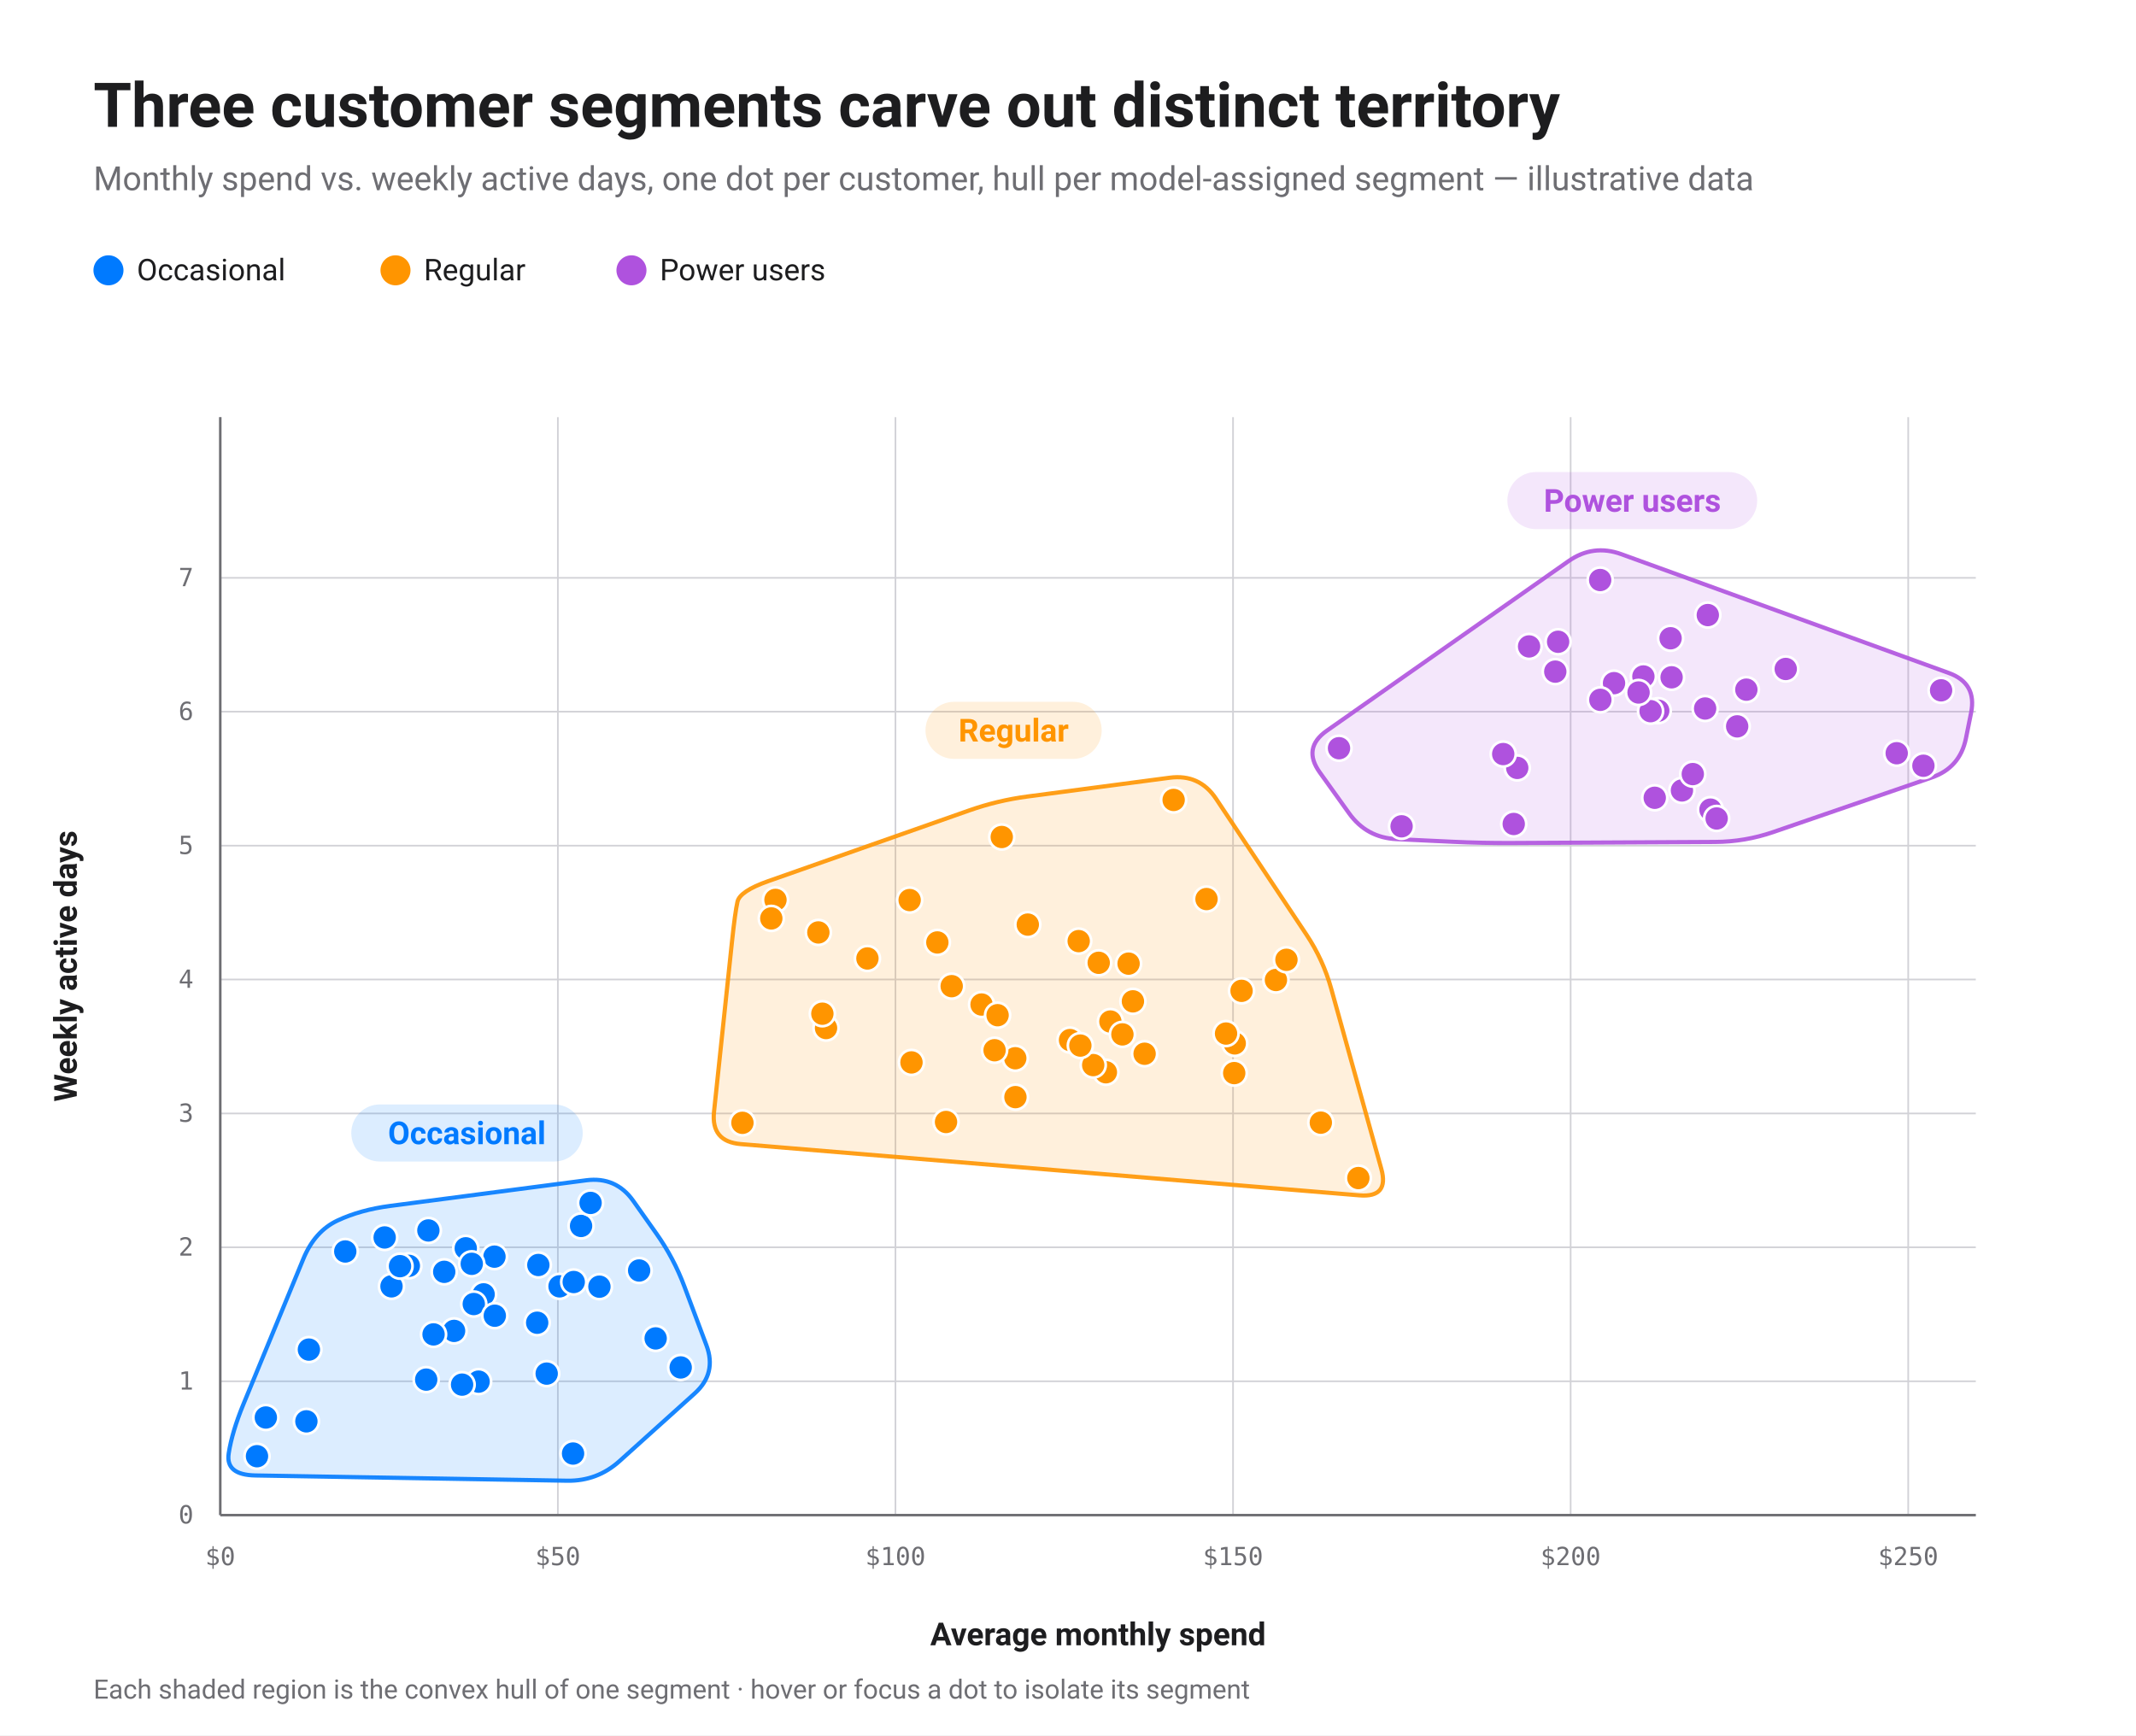
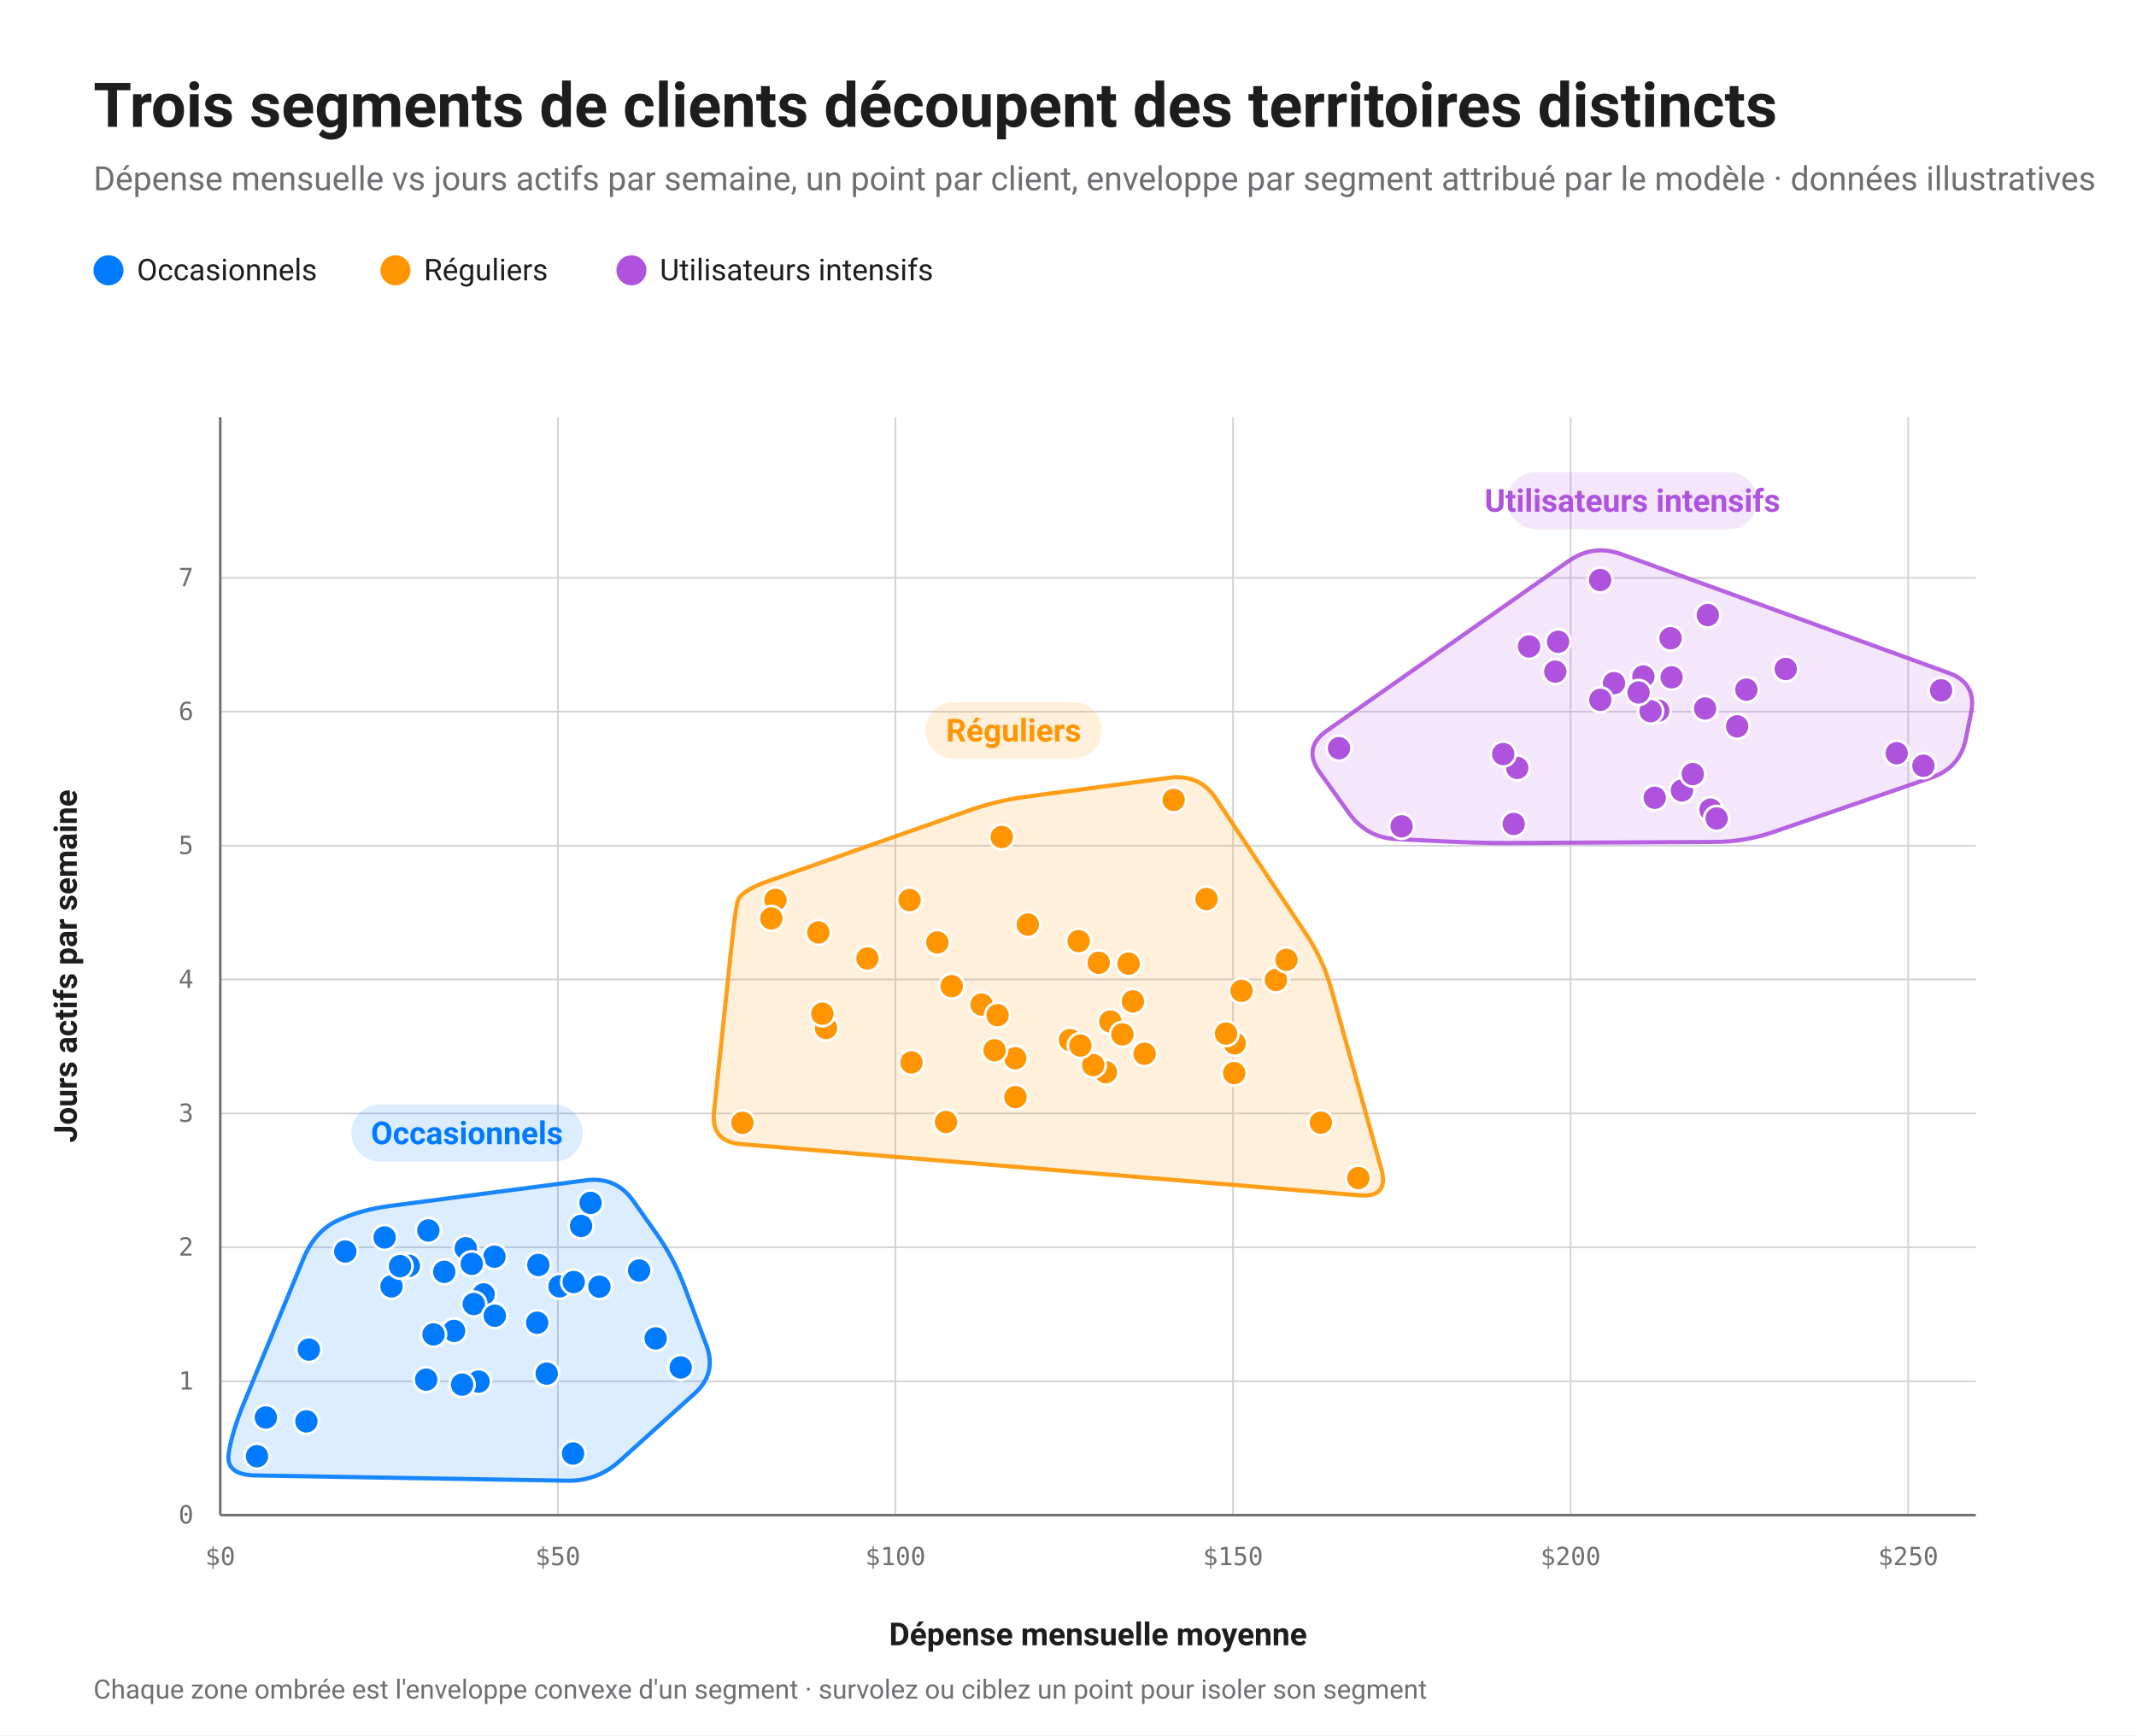
<svg xmlns="http://www.w3.org/2000/svg" width="1280" height="1040" viewBox="0 0 1280 1040" font-family="Roboto, system-ui, sans-serif" role="img" aria-labelledby="ch-title ch-desc">
  <style>.seg{transition:opacity .18s ease}.dot:focus{outline:none}#plot:has(.dot.s0:is(:hover,:focus)) .seg{opacity:.2}#plot:has(.dot.s0:is(:hover,:focus)) .seg.s0{opacity:1}#plot:has(.dot.s1:is(:hover,:focus)) .seg{opacity:.2}#plot:has(.dot.s1:is(:hover,:focus)) .seg.s1{opacity:1}#plot:has(.dot.s2:is(:hover,:focus)) .seg{opacity:.2}#plot:has(.dot.s2:is(:hover,:focus)) .seg.s2{opacity:1}</style>
  <rect width="1280" height="1040" fill="#FFFFFF" />
-   <text x="56" y="76" font-size="37" font-weight="700" fill="#1D1D1F">Three customer segments carve out distinct territory</text>
-   <text x="56" y="114" font-size="20" fill="#6E6E73">Monthly spend vs. weekly active days, one dot per customer, hull per model-assigned segment — illustrative data</text>
+   <text x="56" y="76" font-size="37" font-weight="700" fill="#1D1D1F">Trois segments de clients découpent des territoires distincts</text>
+   <text x="56" y="114" font-size="20" fill="#6E6E73">Dépense mensuelle vs jours actifs par semaine, un point par client, enveloppe par segment attribué par le modèle · données illustratives</text>
  <circle cx="65.0" cy="162.0" r="9" fill="#007AFF" />
-   <text x="82.0" y="168.0" text-anchor="start" font-size="18" fill="#1D1D1F">Occasional</text>
+   <text x="82.0" y="168.0" text-anchor="start" font-size="18" fill="#1D1D1F">Occasionnels</text>
  <circle cx="237.0" cy="162.0" r="9" fill="#FF9500" />
-   <text x="254.0" y="168.0" text-anchor="start" font-size="18" fill="#1D1D1F">Regular</text>
+   <text x="254.0" y="168.0" text-anchor="start" font-size="18" fill="#1D1D1F">Réguliers</text>
  <circle cx="378.4" cy="162.0" r="9" fill="#AF52DE" />
-   <text x="395.4" y="168.0" text-anchor="start" font-size="18" fill="#1D1D1F">Power users</text>
+   <text x="395.4" y="168.0" text-anchor="start" font-size="18" fill="#1D1D1F">Utilisateurs intensifs</text>
  <g id="axes">
    <line x1="132.0" y1="250.0" x2="132.0" y2="908.0" stroke="#D2D2D7" stroke-width="1" />
    <text x="132.0" y="938.0" text-anchor="middle" font-size="15" font-family="Roboto Mono, ui-monospace, monospace" fill="#6E6E73">$0</text>
    <line x1="334.3" y1="250.0" x2="334.3" y2="908.0" stroke="#D2D2D7" stroke-width="1" />
    <text x="334.3" y="938.0" text-anchor="middle" font-size="15" font-family="Roboto Mono, ui-monospace, monospace" fill="#6E6E73">$50</text>
    <line x1="536.6" y1="250.0" x2="536.6" y2="908.0" stroke="#D2D2D7" stroke-width="1" />
    <text x="536.6" y="938.0" text-anchor="middle" font-size="15" font-family="Roboto Mono, ui-monospace, monospace" fill="#6E6E73">$100</text>
    <line x1="738.9" y1="250.0" x2="738.9" y2="908.0" stroke="#D2D2D7" stroke-width="1" />
    <text x="738.9" y="938.0" text-anchor="middle" font-size="15" font-family="Roboto Mono, ui-monospace, monospace" fill="#6E6E73">$150</text>
    <line x1="941.2" y1="250.0" x2="941.2" y2="908.0" stroke="#D2D2D7" stroke-width="1" />
    <text x="941.2" y="938.0" text-anchor="middle" font-size="15" font-family="Roboto Mono, ui-monospace, monospace" fill="#6E6E73">$200</text>
    <line x1="1143.5" y1="250.0" x2="1143.5" y2="908.0" stroke="#D2D2D7" stroke-width="1" />
    <text x="1143.5" y="938.0" text-anchor="middle" font-size="15" font-family="Roboto Mono, ui-monospace, monospace" fill="#6E6E73">$250</text>
    <line x1="132.0" y1="908.0" x2="1184.0" y2="908.0" stroke="#D2D2D7" stroke-width="1" />
    <text x="116.0" y="913.0" text-anchor="end" font-size="15" font-family="Roboto Mono, ui-monospace, monospace" fill="#6E6E73">0</text>
    <line x1="132.0" y1="827.8" x2="1184.0" y2="827.8" stroke="#D2D2D7" stroke-width="1" />
    <text x="116.0" y="832.8" text-anchor="end" font-size="15" font-family="Roboto Mono, ui-monospace, monospace" fill="#6E6E73">1</text>
    <line x1="132.0" y1="747.5" x2="1184.0" y2="747.5" stroke="#D2D2D7" stroke-width="1" />
    <text x="116.0" y="752.5" text-anchor="end" font-size="15" font-family="Roboto Mono, ui-monospace, monospace" fill="#6E6E73">2</text>
    <line x1="132.0" y1="667.3" x2="1184.0" y2="667.3" stroke="#D2D2D7" stroke-width="1" />
    <text x="116.0" y="672.3" text-anchor="end" font-size="15" font-family="Roboto Mono, ui-monospace, monospace" fill="#6E6E73">3</text>
    <line x1="132.0" y1="587.0" x2="1184.0" y2="587.0" stroke="#D2D2D7" stroke-width="1" />
    <text x="116.0" y="592.0" text-anchor="end" font-size="15" font-family="Roboto Mono, ui-monospace, monospace" fill="#6E6E73">4</text>
    <line x1="132.0" y1="506.8" x2="1184.0" y2="506.8" stroke="#D2D2D7" stroke-width="1" />
    <text x="116.0" y="511.8" text-anchor="end" font-size="15" font-family="Roboto Mono, ui-monospace, monospace" fill="#6E6E73">5</text>
    <line x1="132.0" y1="426.5" x2="1184.0" y2="426.5" stroke="#D2D2D7" stroke-width="1" />
    <text x="116.0" y="431.5" text-anchor="end" font-size="15" font-family="Roboto Mono, ui-monospace, monospace" fill="#6E6E73">6</text>
    <line x1="132.0" y1="346.3" x2="1184.0" y2="346.3" stroke="#D2D2D7" stroke-width="1" />
    <text x="116.0" y="351.3" text-anchor="end" font-size="15" font-family="Roboto Mono, ui-monospace, monospace" fill="#6E6E73">7</text>
    <line x1="132.0" y1="908.0" x2="1184.0" y2="908.0" stroke="#6E6E73" stroke-width="1.5" />
    <line x1="132.0" y1="250.0" x2="132.0" y2="908.0" stroke="#6E6E73" stroke-width="1.5" />
-     <text x="658.0" y="986.0" text-anchor="middle" font-size="19" font-weight="600" fill="#1D1D1F">Average monthly spend</text>
-     <text x="46" y="579.0" text-anchor="middle" font-size="19" font-weight="600" fill="#1D1D1F" transform="rotate(-90 46 579.0)">Weekly active days</text>
+     <text x="658.0" y="986.0" text-anchor="middle" font-size="19" font-weight="600" fill="#1D1D1F">Dépense mensuelle moyenne</text>
+     <text x="46" y="579.0" text-anchor="middle" font-size="19" font-weight="600" fill="#1D1D1F" transform="rotate(-90 46 579.0)">Jours actifs par semaine</text>
  </g>
  <g id="plot">
    <g class="seg s0">
      <path d="M 153.04 884.24 Q 135.05 883.94 137.05 871.00 L 137.05 871.00 Q 139.05 858.07 145.91 841.43 L 181.75 754.49 Q 188.61 737.85 202.31 731.44 L 202.31 731.44 Q 216.01 725.03 233.86 722.70 L 351.25 707.35 Q 369.10 705.02 379.50 719.71 L 393.36 739.30 Q 403.76 753.99 410.07 770.85 L 423.33 806.22 Q 429.65 823.07 416.27 835.11 L 371.24 875.65 Q 357.87 887.69 339.87 887.39 Z" fill="#007AFF" fill-opacity="0.14" stroke="#007AFF" stroke-opacity="0.9" stroke-width="2.5" stroke-linejoin="round" />
    </g>
    <g class="seg s1">
      <path d="M 443.93 685.66 Q 425.99 684.17 427.88 666.27 L 438.61 564.62 Q 440.50 546.72 441.94 540.38 L 441.94 540.38 Q 443.38 534.05 460.36 528.07 L 580.78 485.69 Q 597.76 479.72 615.60 477.36 L 700.93 466.09 Q 718.78 463.73 728.75 478.72 L 782.94 560.19 Q 792.91 575.18 797.73 592.52 L 827.76 700.51 Q 832.59 717.85 814.65 716.37 Z" fill="#FF9500" fill-opacity="0.14" stroke="#FF9500" stroke-opacity="0.9" stroke-width="2.5" stroke-linejoin="round" />
    </g>
    <g class="seg s2">
      <path d="M 790.85 462.87 Q 780.36 448.25 795.10 437.91 L 939.90 336.31 Q 954.64 325.97 971.56 332.11 L 1167.82 403.32 Q 1184.74 409.46 1181.19 427.11 L 1178.10 442.46 Q 1174.54 460.11 1157.52 465.97 L 1062.69 498.63 Q 1045.67 504.49 1027.67 504.58 L 906.30 505.22 Q 888.30 505.32 870.32 504.47 L 836.92 502.89 Q 818.94 502.04 808.45 487.42 Z" fill="#AF52DE" fill-opacity="0.14" stroke="#AF52DE" stroke-opacity="0.9" stroke-width="2.5" stroke-linejoin="round" />
    </g>
    <g class="seg s0">
      <g transform="translate(210.5,661.9)">
        <rect x="0" y="0" width="138.7" height="34.2" rx="17.1" fill="#007AFF" fill-opacity="0.14" />
-         <text x="69.3" y="23.8" text-anchor="middle" font-family="Roboto, system-ui, sans-serif" font-size="19" font-weight="700" fill="#007AFF">Occasional</text>
+         <text x="69.3" y="23.8" text-anchor="middle" font-family="Roboto, system-ui, sans-serif" font-size="19" font-weight="700" fill="#007AFF">Occasionnels</text>
      </g>
    </g>
    <g class="seg s1">
      <g transform="translate(554.6,420.6)">
        <rect x="0" y="0" width="105.6" height="34.2" rx="17.1" fill="#FF9500" fill-opacity="0.14" />
-         <text x="52.8" y="23.8" text-anchor="middle" font-family="Roboto, system-ui, sans-serif" font-size="19" font-weight="700" fill="#FF9500">Regular</text>
+         <text x="52.8" y="23.8" text-anchor="middle" font-family="Roboto, system-ui, sans-serif" font-size="19" font-weight="700" fill="#FF9500">Réguliers</text>
      </g>
    </g>
    <g class="seg s2">
      <g transform="translate(903.3,282.9)">
        <rect x="0" y="0" width="149.7" height="34.2" rx="17.1" fill="#AF52DE" fill-opacity="0.14" />
-         <text x="74.9" y="23.8" text-anchor="middle" font-family="Roboto, system-ui, sans-serif" font-size="19" font-weight="700" fill="#AF52DE">Power users</text>
+         <text x="74.9" y="23.8" text-anchor="middle" font-family="Roboto, system-ui, sans-serif" font-size="19" font-weight="700" fill="#AF52DE">Utilisateurs intensifs</text>
      </g>
    </g>
    <g class="seg s0">
      <circle class="dot s0" cx="296.3" cy="753.1" r="7.5" fill="#007AFF" stroke="#FFFFFF" stroke-width="1.6" tabindex="0" role="img" aria-label="Occasional · $41/mo · 1.9 active days/week" />
      <circle class="dot s0" cx="392.9" cy="802.1" r="7.5" fill="#007AFF" stroke="#FFFFFF" stroke-width="1.6" tabindex="0" role="img" aria-label="Occasional · $64/mo · 1.3 active days/week" />
      <circle class="dot s0" cx="383.0" cy="761.4" r="7.5" fill="#007AFF" stroke="#FFFFFF" stroke-width="1.6" tabindex="0" role="img" aria-label="Occasional · $62/mo · 1.8 active days/week" />
      <circle class="dot s0" cx="256.7" cy="737.4" r="7.5" fill="#007AFF" stroke="#FFFFFF" stroke-width="1.6" tabindex="0" role="img" aria-label="Occasional · $31/mo · 2.1 active days/week" />
      <circle class="dot s0" cx="272.1" cy="797.6" r="7.5" fill="#007AFF" stroke="#FFFFFF" stroke-width="1.6" tabindex="0" role="img" aria-label="Occasional · $35/mo · 1.4 active days/week" />
      <circle class="dot s0" cx="255.4" cy="826.8" r="7.5" fill="#007AFF" stroke="#FFFFFF" stroke-width="1.6" tabindex="0" role="img" aria-label="Occasional · $31/mo · 1.0 active days/week" />
      <circle class="dot s0" cx="335.3" cy="770.9" r="7.5" fill="#007AFF" stroke="#FFFFFF" stroke-width="1.6" tabindex="0" role="img" aria-label="Occasional · $50/mo · 1.7 active days/week" />
      <circle class="dot s0" cx="289.8" cy="775.7" r="7.5" fill="#007AFF" stroke="#FFFFFF" stroke-width="1.6" tabindex="0" role="img" aria-label="Occasional · $39/mo · 1.6 active days/week" />
      <circle class="dot s0" cx="348.2" cy="734.7" r="7.5" fill="#007AFF" stroke="#FFFFFF" stroke-width="1.6" tabindex="0" role="img" aria-label="Occasional · $53/mo · 2.2 active days/week" />
      <circle class="dot s0" cx="159.3" cy="849.5" r="7.5" fill="#007AFF" stroke="#FFFFFF" stroke-width="1.6" tabindex="0" role="img" aria-label="Occasional · $7/mo · 0.7 active days/week" />
      <circle class="dot s0" cx="407.9" cy="819.5" r="7.5" fill="#007AFF" stroke="#FFFFFF" stroke-width="1.6" tabindex="0" role="img" aria-label="Occasional · $68/mo · 1.1 active days/week" />
      <circle class="dot s0" cx="286.8" cy="828.0" r="7.5" fill="#007AFF" stroke="#FFFFFF" stroke-width="1.6" tabindex="0" role="img" aria-label="Occasional · $38/mo · 1.0 active days/week" />
      <circle class="dot s0" cx="343.4" cy="871.1" r="7.5" fill="#007AFF" stroke="#FFFFFF" stroke-width="1.6" tabindex="0" role="img" aria-label="Occasional · $52/mo · 0.5 active days/week" />
      <circle class="dot s0" cx="283.9" cy="781.5" r="7.5" fill="#007AFF" stroke="#FFFFFF" stroke-width="1.6" tabindex="0" role="img" aria-label="Occasional · $38/mo · 1.6 active days/week" />
      <circle class="dot s0" cx="266.2" cy="762.2" r="7.5" fill="#007AFF" stroke="#FFFFFF" stroke-width="1.6" tabindex="0" role="img" aria-label="Occasional · $33/mo · 1.8 active days/week" />
      <circle class="dot s0" cx="327.6" cy="823.2" r="7.5" fill="#007AFF" stroke="#FFFFFF" stroke-width="1.6" tabindex="0" role="img" aria-label="Occasional · $48/mo · 1.1 active days/week" />
      <circle class="dot s0" cx="353.9" cy="720.9" r="7.5" fill="#007AFF" stroke="#FFFFFF" stroke-width="1.6" tabindex="0" role="img" aria-label="Occasional · $55/mo · 2.3 active days/week" />
      <circle class="dot s0" cx="279.1" cy="748.1" r="7.5" fill="#007AFF" stroke="#FFFFFF" stroke-width="1.6" tabindex="0" role="img" aria-label="Occasional · $36/mo · 2.0 active days/week" />
      <circle class="dot s0" cx="282.7" cy="757.4" r="7.5" fill="#007AFF" stroke="#FFFFFF" stroke-width="1.6" tabindex="0" role="img" aria-label="Occasional · $37/mo · 1.9 active days/week" />
      <circle class="dot s0" cx="343.8" cy="768.3" r="7.5" fill="#007AFF" stroke="#FFFFFF" stroke-width="1.6" tabindex="0" role="img" aria-label="Occasional · $52/mo · 1.7 active days/week" />
      <circle class="dot s0" cx="230.5" cy="741.6" r="7.5" fill="#007AFF" stroke="#FFFFFF" stroke-width="1.6" tabindex="0" role="img" aria-label="Occasional · $24/mo · 2.1 active days/week" />
      <circle class="dot s0" cx="183.6" cy="851.8" r="7.5" fill="#007AFF" stroke="#FFFFFF" stroke-width="1.6" tabindex="0" role="img" aria-label="Occasional · $13/mo · 0.7 active days/week" />
      <circle class="dot s0" cx="322.6" cy="758.1" r="7.5" fill="#007AFF" stroke="#FFFFFF" stroke-width="1.6" tabindex="0" role="img" aria-label="Occasional · $47/mo · 1.9 active days/week" />
      <circle class="dot s0" cx="245.0" cy="758.6" r="7.5" fill="#007AFF" stroke="#FFFFFF" stroke-width="1.6" tabindex="0" role="img" aria-label="Occasional · $28/mo · 1.9 active days/week" />
      <circle class="dot s0" cx="154.0" cy="872.7" r="7.5" fill="#007AFF" stroke="#FFFFFF" stroke-width="1.6" tabindex="0" role="img" aria-label="Occasional · $5/mo · 0.4 active days/week" />
      <circle class="dot s0" cx="234.6" cy="770.9" r="7.5" fill="#007AFF" stroke="#FFFFFF" stroke-width="1.6" tabindex="0" role="img" aria-label="Occasional · $25/mo · 1.7 active days/week" />
      <circle class="dot s0" cx="259.8" cy="799.7" r="7.5" fill="#007AFF" stroke="#FFFFFF" stroke-width="1.6" tabindex="0" role="img" aria-label="Occasional · $32/mo · 1.3 active days/week" />
      <circle class="dot s0" cx="206.9" cy="750.0" r="7.5" fill="#007AFF" stroke="#FFFFFF" stroke-width="1.6" tabindex="0" role="img" aria-label="Occasional · $19/mo · 2.0 active days/week" />
      <circle class="dot s0" cx="185.1" cy="808.8" r="7.5" fill="#007AFF" stroke="#FFFFFF" stroke-width="1.6" tabindex="0" role="img" aria-label="Occasional · $13/mo · 1.2 active days/week" />
      <circle class="dot s0" cx="296.5" cy="788.5" r="7.5" fill="#007AFF" stroke="#FFFFFF" stroke-width="1.6" tabindex="0" role="img" aria-label="Occasional · $41/mo · 1.5 active days/week" />
      <circle class="dot s0" cx="359.2" cy="771.1" r="7.5" fill="#007AFF" stroke="#FFFFFF" stroke-width="1.6" tabindex="0" role="img" aria-label="Occasional · $56/mo · 1.7 active days/week" />
      <circle class="dot s0" cx="276.9" cy="829.8" r="7.5" fill="#007AFF" stroke="#FFFFFF" stroke-width="1.6" tabindex="0" role="img" aria-label="Occasional · $36/mo · 1.0 active days/week" />
      <circle class="dot s0" cx="239.7" cy="758.8" r="7.5" fill="#007AFF" stroke="#FFFFFF" stroke-width="1.6" tabindex="0" role="img" aria-label="Occasional · $27/mo · 1.9 active days/week" />
      <circle class="dot s0" cx="321.9" cy="792.7" r="7.5" fill="#007AFF" stroke="#FFFFFF" stroke-width="1.6" tabindex="0" role="img" aria-label="Occasional · $47/mo · 1.4 active days/week" />
    </g>
    <g class="seg s1">
      <circle class="dot s1" cx="665.4" cy="612.2" r="7.5" fill="#FF9500" stroke="#FFFFFF" stroke-width="1.6" tabindex="0" role="img" aria-label="Regular · $132/mo · 3.7 active days/week" />
      <circle class="dot s1" cx="566.9" cy="672.4" r="7.5" fill="#FF9500" stroke="#FFFFFF" stroke-width="1.6" tabindex="0" role="img" aria-label="Regular · $107/mo · 2.9 active days/week" />
      <circle class="dot s1" cx="723.0" cy="538.8" r="7.5" fill="#FF9500" stroke="#FFFFFF" stroke-width="1.6" tabindex="0" role="img" aria-label="Regular · $146/mo · 4.6 active days/week" />
      <circle class="dot s1" cx="676.3" cy="577.5" r="7.5" fill="#FF9500" stroke="#FFFFFF" stroke-width="1.6" tabindex="0" role="img" aria-label="Regular · $135/mo · 4.1 active days/week" />
      <circle class="dot s1" cx="600.3" cy="501.6" r="7.5" fill="#FF9500" stroke="#FFFFFF" stroke-width="1.6" tabindex="0" role="img" aria-label="Regular · $116/mo · 5.1 active days/week" />
      <circle class="dot s1" cx="678.9" cy="600.1" r="7.5" fill="#FF9500" stroke="#FFFFFF" stroke-width="1.6" tabindex="0" role="img" aria-label="Regular · $135/mo · 3.8 active days/week" />
      <circle class="dot s1" cx="739.9" cy="625.3" r="7.5" fill="#FF9500" stroke="#FFFFFF" stroke-width="1.6" tabindex="0" role="img" aria-label="Regular · $150/mo · 3.5 active days/week" />
      <circle class="dot s1" cx="791.5" cy="672.8" r="7.5" fill="#FF9500" stroke="#FFFFFF" stroke-width="1.6" tabindex="0" role="img" aria-label="Regular · $163/mo · 2.9 active days/week" />
      <circle class="dot s1" cx="464.7" cy="539.3" r="7.5" fill="#FF9500" stroke="#FFFFFF" stroke-width="1.6" tabindex="0" role="img" aria-label="Regular · $82/mo · 4.6 active days/week" />
      <circle class="dot s1" cx="703.3" cy="479.4" r="7.5" fill="#FF9500" stroke="#FFFFFF" stroke-width="1.6" tabindex="0" role="img" aria-label="Regular · $141/mo · 5.3 active days/week" />
      <circle class="dot s1" cx="662.7" cy="642.6" r="7.5" fill="#FF9500" stroke="#FFFFFF" stroke-width="1.6" tabindex="0" role="img" aria-label="Regular · $131/mo · 3.3 active days/week" />
      <circle class="dot s1" cx="608.4" cy="634.2" r="7.5" fill="#FF9500" stroke="#FFFFFF" stroke-width="1.6" tabindex="0" role="img" aria-label="Regular · $118/mo · 3.4 active days/week" />
      <circle class="dot s1" cx="519.8" cy="574.4" r="7.5" fill="#FF9500" stroke="#FFFFFF" stroke-width="1.6" tabindex="0" role="img" aria-label="Regular · $96/mo · 4.2 active days/week" />
      <circle class="dot s1" cx="739.6" cy="643.1" r="7.5" fill="#FF9500" stroke="#FFFFFF" stroke-width="1.6" tabindex="0" role="img" aria-label="Regular · $150/mo · 3.3 active days/week" />
      <circle class="dot s1" cx="495.0" cy="616.1" r="7.5" fill="#FF9500" stroke="#FFFFFF" stroke-width="1.6" tabindex="0" role="img" aria-label="Regular · $90/mo · 3.6 active days/week" />
      <circle class="dot s1" cx="672.6" cy="619.9" r="7.5" fill="#FF9500" stroke="#FFFFFF" stroke-width="1.6" tabindex="0" role="img" aria-label="Regular · $134/mo · 3.6 active days/week" />
      <circle class="dot s1" cx="744.0" cy="593.8" r="7.5" fill="#FF9500" stroke="#FFFFFF" stroke-width="1.6" tabindex="0" role="img" aria-label="Regular · $151/mo · 3.9 active days/week" />
      <circle class="dot s1" cx="462.2" cy="550.4" r="7.5" fill="#FF9500" stroke="#FFFFFF" stroke-width="1.6" tabindex="0" role="img" aria-label="Regular · $82/mo · 4.5 active days/week" />
      <circle class="dot s1" cx="588.2" cy="602.0" r="7.5" fill="#FF9500" stroke="#FFFFFF" stroke-width="1.6" tabindex="0" role="img" aria-label="Regular · $113/mo · 3.8 active days/week" />
      <circle class="dot s1" cx="490.4" cy="558.8" r="7.5" fill="#FF9500" stroke="#FFFFFF" stroke-width="1.6" tabindex="0" role="img" aria-label="Regular · $89/mo · 4.4 active days/week" />
      <circle class="dot s1" cx="641.2" cy="623.3" r="7.5" fill="#FF9500" stroke="#FFFFFF" stroke-width="1.6" tabindex="0" role="img" aria-label="Regular · $126/mo · 3.5 active days/week" />
      <circle class="dot s1" cx="764.6" cy="587.3" r="7.5" fill="#FF9500" stroke="#FFFFFF" stroke-width="1.6" tabindex="0" role="img" aria-label="Regular · $156/mo · 4.0 active days/week" />
      <circle class="dot s1" cx="814.0" cy="706.0" r="7.5" fill="#FF9500" stroke="#FFFFFF" stroke-width="1.6" tabindex="0" role="img" aria-label="Regular · $169/mo · 2.5 active days/week" />
      <circle class="dot s1" cx="444.9" cy="672.9" r="7.5" fill="#FF9500" stroke="#FFFFFF" stroke-width="1.6" tabindex="0" role="img" aria-label="Regular · $77/mo · 2.9 active days/week" />
      <circle class="dot s1" cx="561.7" cy="564.8" r="7.5" fill="#FF9500" stroke="#FFFFFF" stroke-width="1.6" tabindex="0" role="img" aria-label="Regular · $106/mo · 4.3 active days/week" />
      <circle class="dot s1" cx="685.9" cy="631.5" r="7.5" fill="#FF9500" stroke="#FFFFFF" stroke-width="1.6" tabindex="0" role="img" aria-label="Regular · $137/mo · 3.4 active days/week" />
      <circle class="dot s1" cx="770.9" cy="575.2" r="7.5" fill="#FF9500" stroke="#FFFFFF" stroke-width="1.6" tabindex="0" role="img" aria-label="Regular · $158/mo · 4.1 active days/week" />
      <circle class="dot s1" cx="658.4" cy="577.0" r="7.5" fill="#FF9500" stroke="#FFFFFF" stroke-width="1.6" tabindex="0" role="img" aria-label="Regular · $130/mo · 4.1 active days/week" />
      <circle class="dot s1" cx="545.1" cy="539.4" r="7.5" fill="#FF9500" stroke="#FFFFFF" stroke-width="1.6" tabindex="0" role="img" aria-label="Regular · $102/mo · 4.6 active days/week" />
      <circle class="dot s1" cx="646.4" cy="564.0" r="7.5" fill="#FF9500" stroke="#FFFFFF" stroke-width="1.6" tabindex="0" role="img" aria-label="Regular · $127/mo · 4.3 active days/week" />
      <circle class="dot s1" cx="615.9" cy="554.1" r="7.5" fill="#FF9500" stroke="#FFFFFF" stroke-width="1.6" tabindex="0" role="img" aria-label="Regular · $120/mo · 4.4 active days/week" />
      <circle class="dot s1" cx="597.8" cy="608.4" r="7.5" fill="#FF9500" stroke="#FFFFFF" stroke-width="1.6" tabindex="0" role="img" aria-label="Regular · $115/mo · 3.7 active days/week" />
      <circle class="dot s1" cx="546.2" cy="636.7" r="7.5" fill="#FF9500" stroke="#FFFFFF" stroke-width="1.6" tabindex="0" role="img" aria-label="Regular · $102/mo · 3.4 active days/week" />
      <circle class="dot s1" cx="655.1" cy="638.3" r="7.5" fill="#FF9500" stroke="#FFFFFF" stroke-width="1.6" tabindex="0" role="img" aria-label="Regular · $129/mo · 3.4 active days/week" />
      <circle class="dot s1" cx="647.4" cy="626.6" r="7.5" fill="#FF9500" stroke="#FFFFFF" stroke-width="1.6" tabindex="0" role="img" aria-label="Regular · $127/mo · 3.5 active days/week" />
      <circle class="dot s1" cx="608.5" cy="657.5" r="7.5" fill="#FF9500" stroke="#FFFFFF" stroke-width="1.6" tabindex="0" role="img" aria-label="Regular · $118/mo · 3.1 active days/week" />
      <circle class="dot s1" cx="596.0" cy="629.4" r="7.5" fill="#FF9500" stroke="#FFFFFF" stroke-width="1.6" tabindex="0" role="img" aria-label="Regular · $115/mo · 3.5 active days/week" />
      <circle class="dot s1" cx="492.8" cy="607.5" r="7.5" fill="#FF9500" stroke="#FFFFFF" stroke-width="1.6" tabindex="0" role="img" aria-label="Regular · $89/mo · 3.7 active days/week" />
      <circle class="dot s1" cx="570.3" cy="591.0" r="7.5" fill="#FF9500" stroke="#FFFFFF" stroke-width="1.6" tabindex="0" role="img" aria-label="Regular · $108/mo · 4.0 active days/week" />
      <circle class="dot s1" cx="734.7" cy="619.4" r="7.5" fill="#FF9500" stroke="#FFFFFF" stroke-width="1.6" tabindex="0" role="img" aria-label="Regular · $149/mo · 3.6 active days/week" />
    </g>
    <g class="seg s2">
      <circle class="dot s2" cx="802.4" cy="448.4" r="7.5" fill="#AF52DE" stroke="#FFFFFF" stroke-width="1.6" tabindex="0" role="img" aria-label="Power users · $166/mo · 5.7 active days/week" />
      <circle class="dot s2" cx="967.2" cy="409.4" r="7.5" fill="#AF52DE" stroke="#FFFFFF" stroke-width="1.6" tabindex="0" role="img" aria-label="Power users · $206/mo · 6.2 active days/week" />
      <circle class="dot s2" cx="993.7" cy="425.9" r="7.5" fill="#AF52DE" stroke="#FFFFFF" stroke-width="1.6" tabindex="0" role="img" aria-label="Power users · $213/mo · 6.0 active days/week" />
      <circle class="dot s2" cx="1070.1" cy="400.9" r="7.5" fill="#AF52DE" stroke="#FFFFFF" stroke-width="1.6" tabindex="0" role="img" aria-label="Power users · $232/mo · 6.3 active days/week" />
      <circle class="dot s2" cx="1025.0" cy="485.2" r="7.5" fill="#AF52DE" stroke="#FFFFFF" stroke-width="1.6" tabindex="0" role="img" aria-label="Power users · $221/mo · 5.3 active days/week" />
      <circle class="dot s2" cx="916.3" cy="387.4" r="7.5" fill="#AF52DE" stroke="#FFFFFF" stroke-width="1.6" tabindex="0" role="img" aria-label="Power users · $194/mo · 6.5 active days/week" />
      <circle class="dot s2" cx="909.2" cy="460.2" r="7.5" fill="#AF52DE" stroke="#FFFFFF" stroke-width="1.6" tabindex="0" role="img" aria-label="Power users · $192/mo · 5.6 active days/week" />
      <circle class="dot s2" cx="1152.6" cy="458.9" r="7.5" fill="#AF52DE" stroke="#FFFFFF" stroke-width="1.6" tabindex="0" role="img" aria-label="Power users · $252/mo · 5.6 active days/week" />
      <circle class="dot s2" cx="1041.0" cy="435.3" r="7.5" fill="#AF52DE" stroke="#FFFFFF" stroke-width="1.6" tabindex="0" role="img" aria-label="Power users · $225/mo · 5.9 active days/week" />
      <circle class="dot s2" cx="1136.6" cy="451.4" r="7.5" fill="#AF52DE" stroke="#FFFFFF" stroke-width="1.6" tabindex="0" role="img" aria-label="Power users · $248/mo · 5.7 active days/week" />
      <circle class="dot s2" cx="1163.2" cy="413.7" r="7.5" fill="#AF52DE" stroke="#FFFFFF" stroke-width="1.6" tabindex="0" role="img" aria-label="Power users · $255/mo · 6.2 active days/week" />
      <circle class="dot s2" cx="900.8" cy="451.9" r="7.5" fill="#AF52DE" stroke="#FFFFFF" stroke-width="1.6" tabindex="0" role="img" aria-label="Power users · $190/mo · 5.7 active days/week" />
      <circle class="dot s2" cx="1007.9" cy="473.7" r="7.5" fill="#AF52DE" stroke="#FFFFFF" stroke-width="1.6" tabindex="0" role="img" aria-label="Power users · $216/mo · 5.4 active days/week" />
      <circle class="dot s2" cx="1014.4" cy="463.9" r="7.5" fill="#AF52DE" stroke="#FFFFFF" stroke-width="1.6" tabindex="0" role="img" aria-label="Power users · $218/mo · 5.5 active days/week" />
      <circle class="dot s2" cx="1023.4" cy="368.6" r="7.5" fill="#AF52DE" stroke="#FFFFFF" stroke-width="1.6" tabindex="0" role="img" aria-label="Power users · $220/mo · 6.7 active days/week" />
      <circle class="dot s2" cx="1021.8" cy="424.6" r="7.5" fill="#AF52DE" stroke="#FFFFFF" stroke-width="1.6" tabindex="0" role="img" aria-label="Power users · $220/mo · 6.0 active days/week" />
      <circle class="dot s2" cx="991.6" cy="478.1" r="7.5" fill="#AF52DE" stroke="#FFFFFF" stroke-width="1.6" tabindex="0" role="img" aria-label="Power users · $212/mo · 5.4 active days/week" />
      <circle class="dot s2" cx="989.1" cy="426.2" r="7.5" fill="#AF52DE" stroke="#FFFFFF" stroke-width="1.6" tabindex="0" role="img" aria-label="Power users · $212/mo · 6.0 active days/week" />
      <circle class="dot s2" cx="839.9" cy="495.2" r="7.5" fill="#AF52DE" stroke="#FFFFFF" stroke-width="1.6" tabindex="0" role="img" aria-label="Power users · $175/mo · 5.1 active days/week" />
      <circle class="dot s2" cx="958.9" cy="347.6" r="7.5" fill="#AF52DE" stroke="#FFFFFF" stroke-width="1.6" tabindex="0" role="img" aria-label="Power users · $204/mo · 7.0 active days/week" />
      <circle class="dot s2" cx="907.1" cy="493.8" r="7.5" fill="#AF52DE" stroke="#FFFFFF" stroke-width="1.6" tabindex="0" role="img" aria-label="Power users · $192/mo · 5.2 active days/week" />
      <circle class="dot s2" cx="984.8" cy="405.4" r="7.5" fill="#AF52DE" stroke="#FFFFFF" stroke-width="1.6" tabindex="0" role="img" aria-label="Power users · $211/mo · 6.3 active days/week" />
      <circle class="dot s2" cx="932.0" cy="402.5" r="7.5" fill="#AF52DE" stroke="#FFFFFF" stroke-width="1.6" tabindex="0" role="img" aria-label="Power users · $198/mo · 6.3 active days/week" />
      <circle class="dot s2" cx="1028.7" cy="490.5" r="7.5" fill="#AF52DE" stroke="#FFFFFF" stroke-width="1.6" tabindex="0" role="img" aria-label="Power users · $222/mo · 5.2 active days/week" />
      <circle class="dot s2" cx="1046.5" cy="413.3" r="7.5" fill="#AF52DE" stroke="#FFFFFF" stroke-width="1.6" tabindex="0" role="img" aria-label="Power users · $226/mo · 6.2 active days/week" />
      <circle class="dot s2" cx="1001.1" cy="382.5" r="7.5" fill="#AF52DE" stroke="#FFFFFF" stroke-width="1.6" tabindex="0" role="img" aria-label="Power users · $215/mo · 6.5 active days/week" />
      <circle class="dot s2" cx="1001.7" cy="405.9" r="7.5" fill="#AF52DE" stroke="#FFFFFF" stroke-width="1.6" tabindex="0" role="img" aria-label="Power users · $215/mo · 6.3 active days/week" />
      <circle class="dot s2" cx="981.9" cy="415.0" r="7.5" fill="#AF52DE" stroke="#FFFFFF" stroke-width="1.6" tabindex="0" role="img" aria-label="Power users · $210/mo · 6.1 active days/week" />
      <circle class="dot s2" cx="933.7" cy="384.6" r="7.5" fill="#AF52DE" stroke="#FFFFFF" stroke-width="1.6" tabindex="0" role="img" aria-label="Power users · $198/mo · 6.5 active days/week" />
      <circle class="dot s2" cx="959.0" cy="419.4" r="7.5" fill="#AF52DE" stroke="#FFFFFF" stroke-width="1.6" tabindex="0" role="img" aria-label="Power users · $204/mo · 6.1 active days/week" />
    </g>
  </g>
-   <text x="56" y="1018.0" font-size="16" fill="#6E6E73">Each shaded region is the convex hull of one segment · hover or focus a dot to isolate its segment</text>
+   <text x="56" y="1018.0" font-size="16" fill="#6E6E73">Chaque zone ombrée est l'enveloppe convexe d'un segment · survolez ou ciblez un point pour isoler son segment</text>
  <g data-fs-internal="" role="button" tabindex="0" aria-label="Toggle fullscreen" transform="translate(1232,14)" style="display:none;cursor:pointer">
    <rect x="0" y="0" width="34" height="34" rx="8" fill="#F2F3F5" />
    <path d="M6 13 V6 h7 M28 13 V6 h-7 M6 21 v7 h7 M28 21 v7 h-7" fill="none" stroke="#1D1D1F" stroke-width="2" stroke-linecap="round" />
  </g>
</svg>
